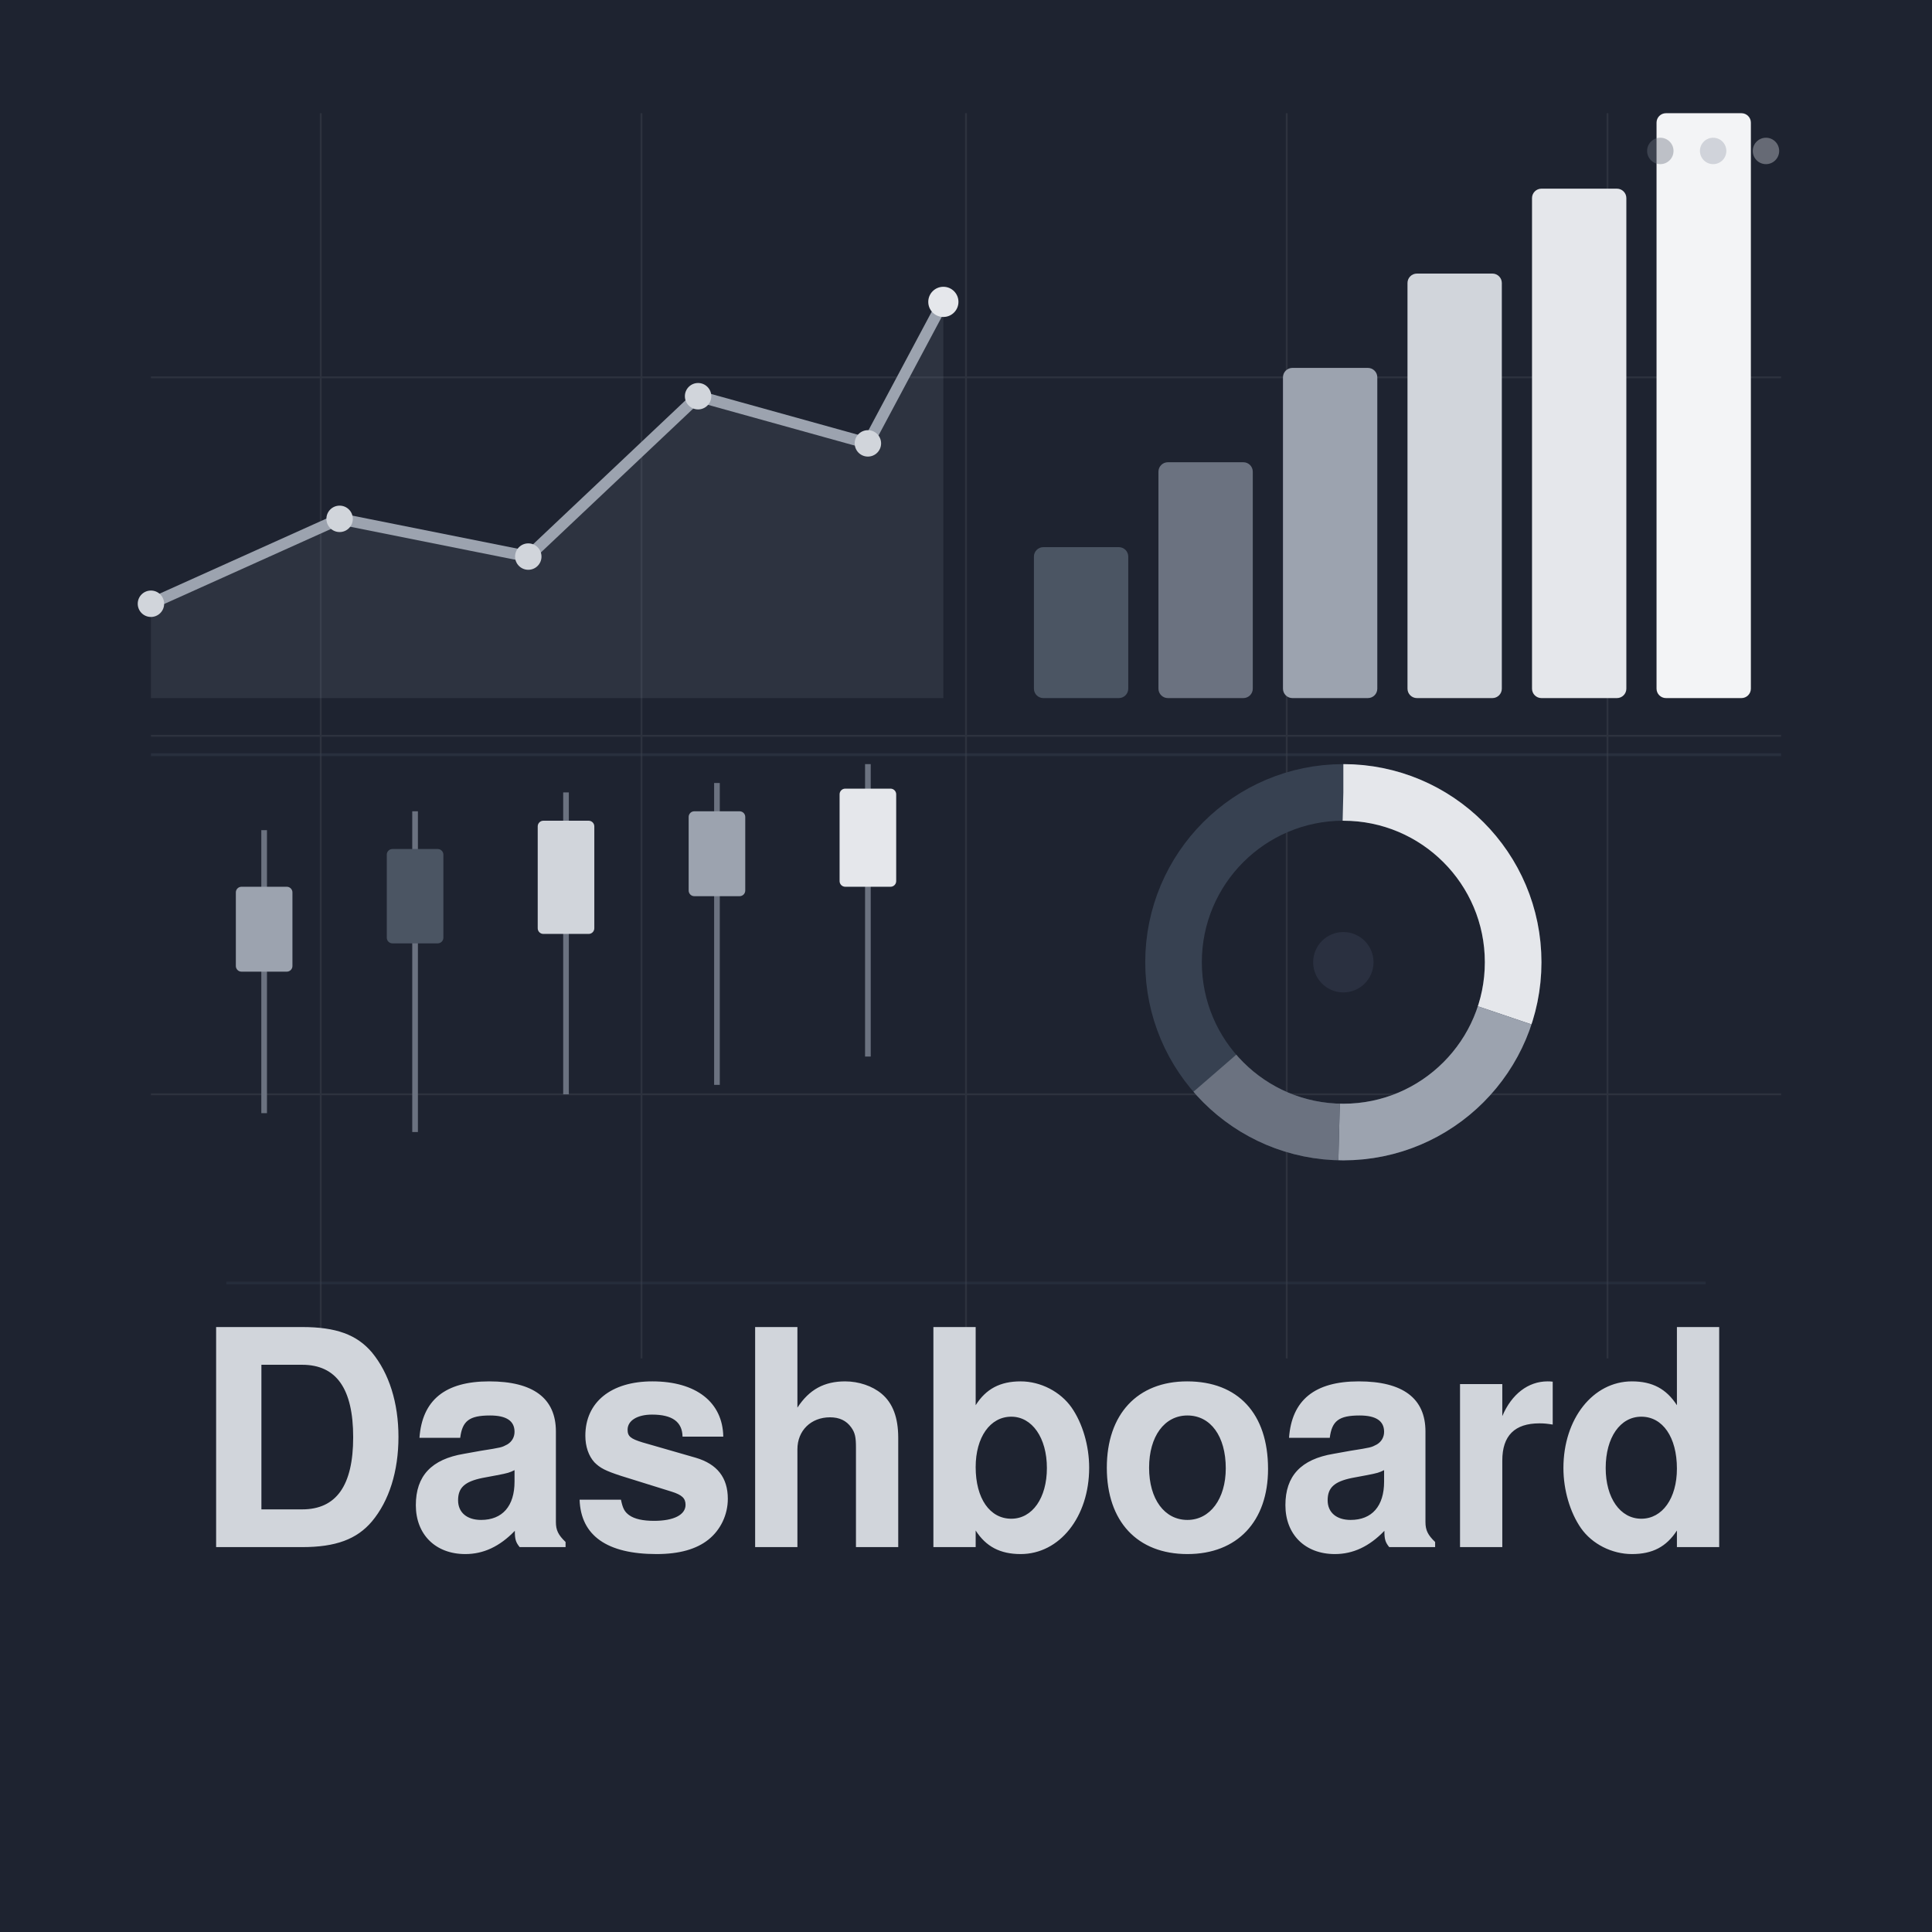
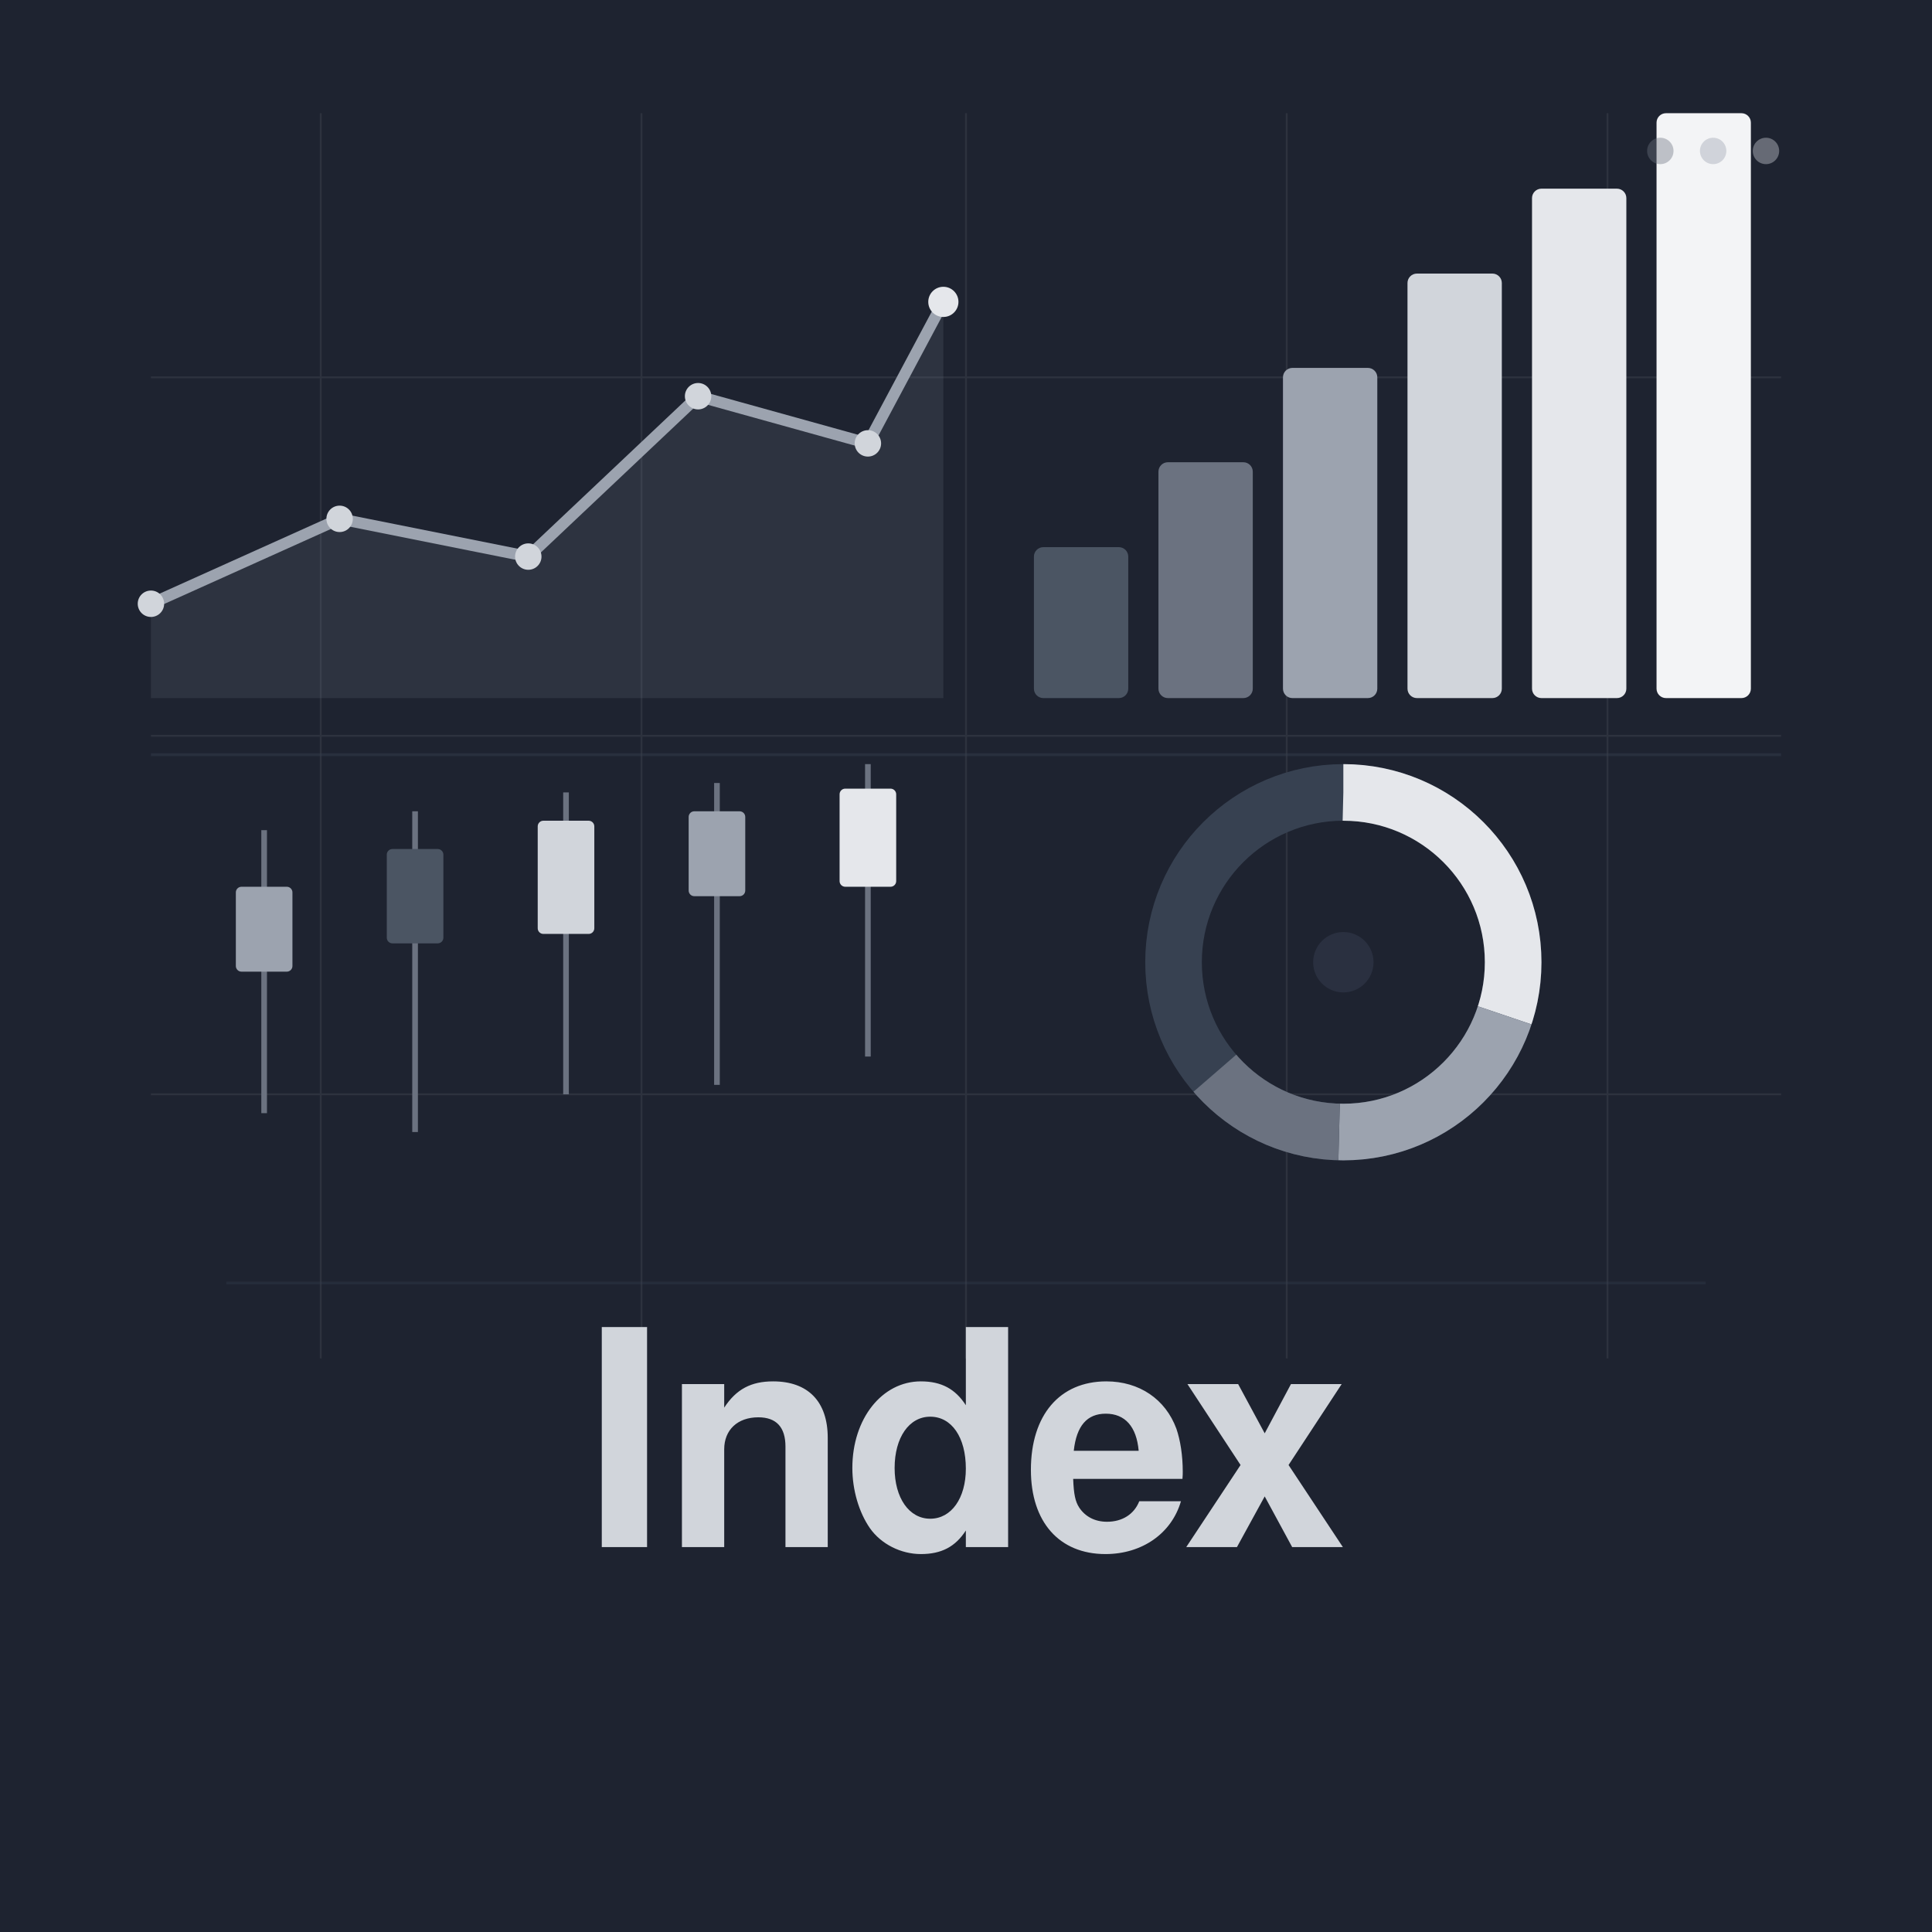
<svg xmlns="http://www.w3.org/2000/svg" width="1024" height="1024" viewBox="0 0 1024 1024">
  <rect width="1024" height="1024" fill="#1e2330" />
  <g opacity="0.07" stroke="#ffffff" stroke-width="1">
    <line x1="170" y1="60" x2="170" y2="720" />
    <line x1="340" y1="60" x2="340" y2="720" />
    <line x1="512" y1="60" x2="512" y2="720" />
    <line x1="682" y1="60" x2="682" y2="720" />
    <line x1="852" y1="60" x2="852" y2="720" />
    <line x1="80" y1="200" x2="944" y2="200" />
    <line x1="80" y1="390" x2="944" y2="390" />
    <line x1="80" y1="580" x2="944" y2="580" />
  </g>
  <g>
    <path d="M80,320 L180,275 L280,295 L370,210 L460,235 L500,160 L500,370 L80,370 Z" fill="#6b7280" opacity="0.2" />
    <polyline points="80,320 180,275 280,295 370,210 460,235 500,160" fill="none" stroke="#9ca3af" stroke-width="6" stroke-linecap="round" stroke-linejoin="round" />
    <circle cx="80" cy="320" r="7" fill="#d1d5db" />
    <circle cx="180" cy="275" r="7" fill="#d1d5db" />
    <circle cx="280" cy="295" r="7" fill="#d1d5db" />
    <circle cx="370" cy="210" r="7" fill="#d1d5db" />
    <circle cx="460" cy="235" r="7" fill="#d1d5db" />
    <circle cx="500" cy="160" r="8" fill="#e5e7eb" />
  </g>
  <g>
    <rect x="548" y="290" width="50" height="80" rx="5" fill="#4b5563" />
    <rect x="614" y="245" width="50" height="125" rx="5" fill="#6b7280" />
    <rect x="680" y="195" width="50" height="175" rx="5" fill="#9ca3af" />
    <rect x="746" y="145" width="50" height="225" rx="5" fill="#d1d5db" />
    <rect x="812" y="100" width="50" height="270" rx="5" fill="#e5e7eb" />
    <rect x="878" y="60" width="50" height="310" rx="5" fill="#f3f4f6" />
  </g>
  <line x1="80" y1="400" x2="944" y2="400" stroke="#374151" stroke-width="1.5" opacity="0.4" />
  <g>
    <line x1="140" y1="440" x2="140" y2="590" stroke="#6b7280" stroke-width="3" />
    <rect x="125" y="470" width="30" height="45" rx="3" fill="#9ca3af" />
    <line x1="220" y1="430" x2="220" y2="600" stroke="#6b7280" stroke-width="3" />
    <rect x="205" y="450" width="30" height="50" rx="3" fill="#4b5563" />
    <line x1="300" y1="420" x2="300" y2="580" stroke="#6b7280" stroke-width="3" />
    <rect x="285" y="435" width="30" height="60" rx="3" fill="#d1d5db" />
    <line x1="380" y1="415" x2="380" y2="575" stroke="#6b7280" stroke-width="3" />
    <rect x="365" y="430" width="30" height="45" rx="3" fill="#9ca3af" />
    <line x1="460" y1="405" x2="460" y2="560" stroke="#6b7280" stroke-width="3" />
    <rect x="445" y="418" width="30" height="52" rx="3" fill="#e5e7eb" />
  </g>
  <g transform="translate(712, 510)">
    <circle cx="0" cy="0" r="90" fill="none" stroke="#374151" stroke-width="30" />
    <circle cx="0" cy="0" r="90" fill="none" stroke="#e5e7eb" stroke-width="30" stroke-dasharray="170 396" stroke-dashoffset="0" transform="rotate(-90)" />
    <circle cx="0" cy="0" r="90" fill="none" stroke="#9ca3af" stroke-width="30" stroke-dasharray="115 451" stroke-dashoffset="-170" transform="rotate(-90)" />
    <circle cx="0" cy="0" r="90" fill="none" stroke="#6b7280" stroke-width="30" stroke-dasharray="75 491" stroke-dashoffset="-285" transform="rotate(-90)" />
    <circle cx="0" cy="0" r="16" fill="#2a3040" />
  </g>
  <circle cx="880" cy="80" r="7" fill="#6b7280" opacity="0.4" />
  <circle cx="908" cy="80" r="7" fill="#9ca3af" opacity="0.4" />
  <circle cx="936" cy="80" r="7" fill="#d1d5db" opacity="0.4" />
  <line x1="120" y1="680" x2="904" y2="680" stroke="#374151" stroke-width="1.5" opacity="0.3" />
  <text x="512" y="820" text-anchor="middle" font-family="-apple-system, 'SF Pro Display', 'Helvetica Neue', Helvetica, Arial, sans-serif" font-size="160" font-weight="700" fill="#d1d5db" letter-spacing="-2" textLength="780" lengthAdjust="spacingAndGlyphs">
-     Dashboard
+     Index
  </text>
</svg>
